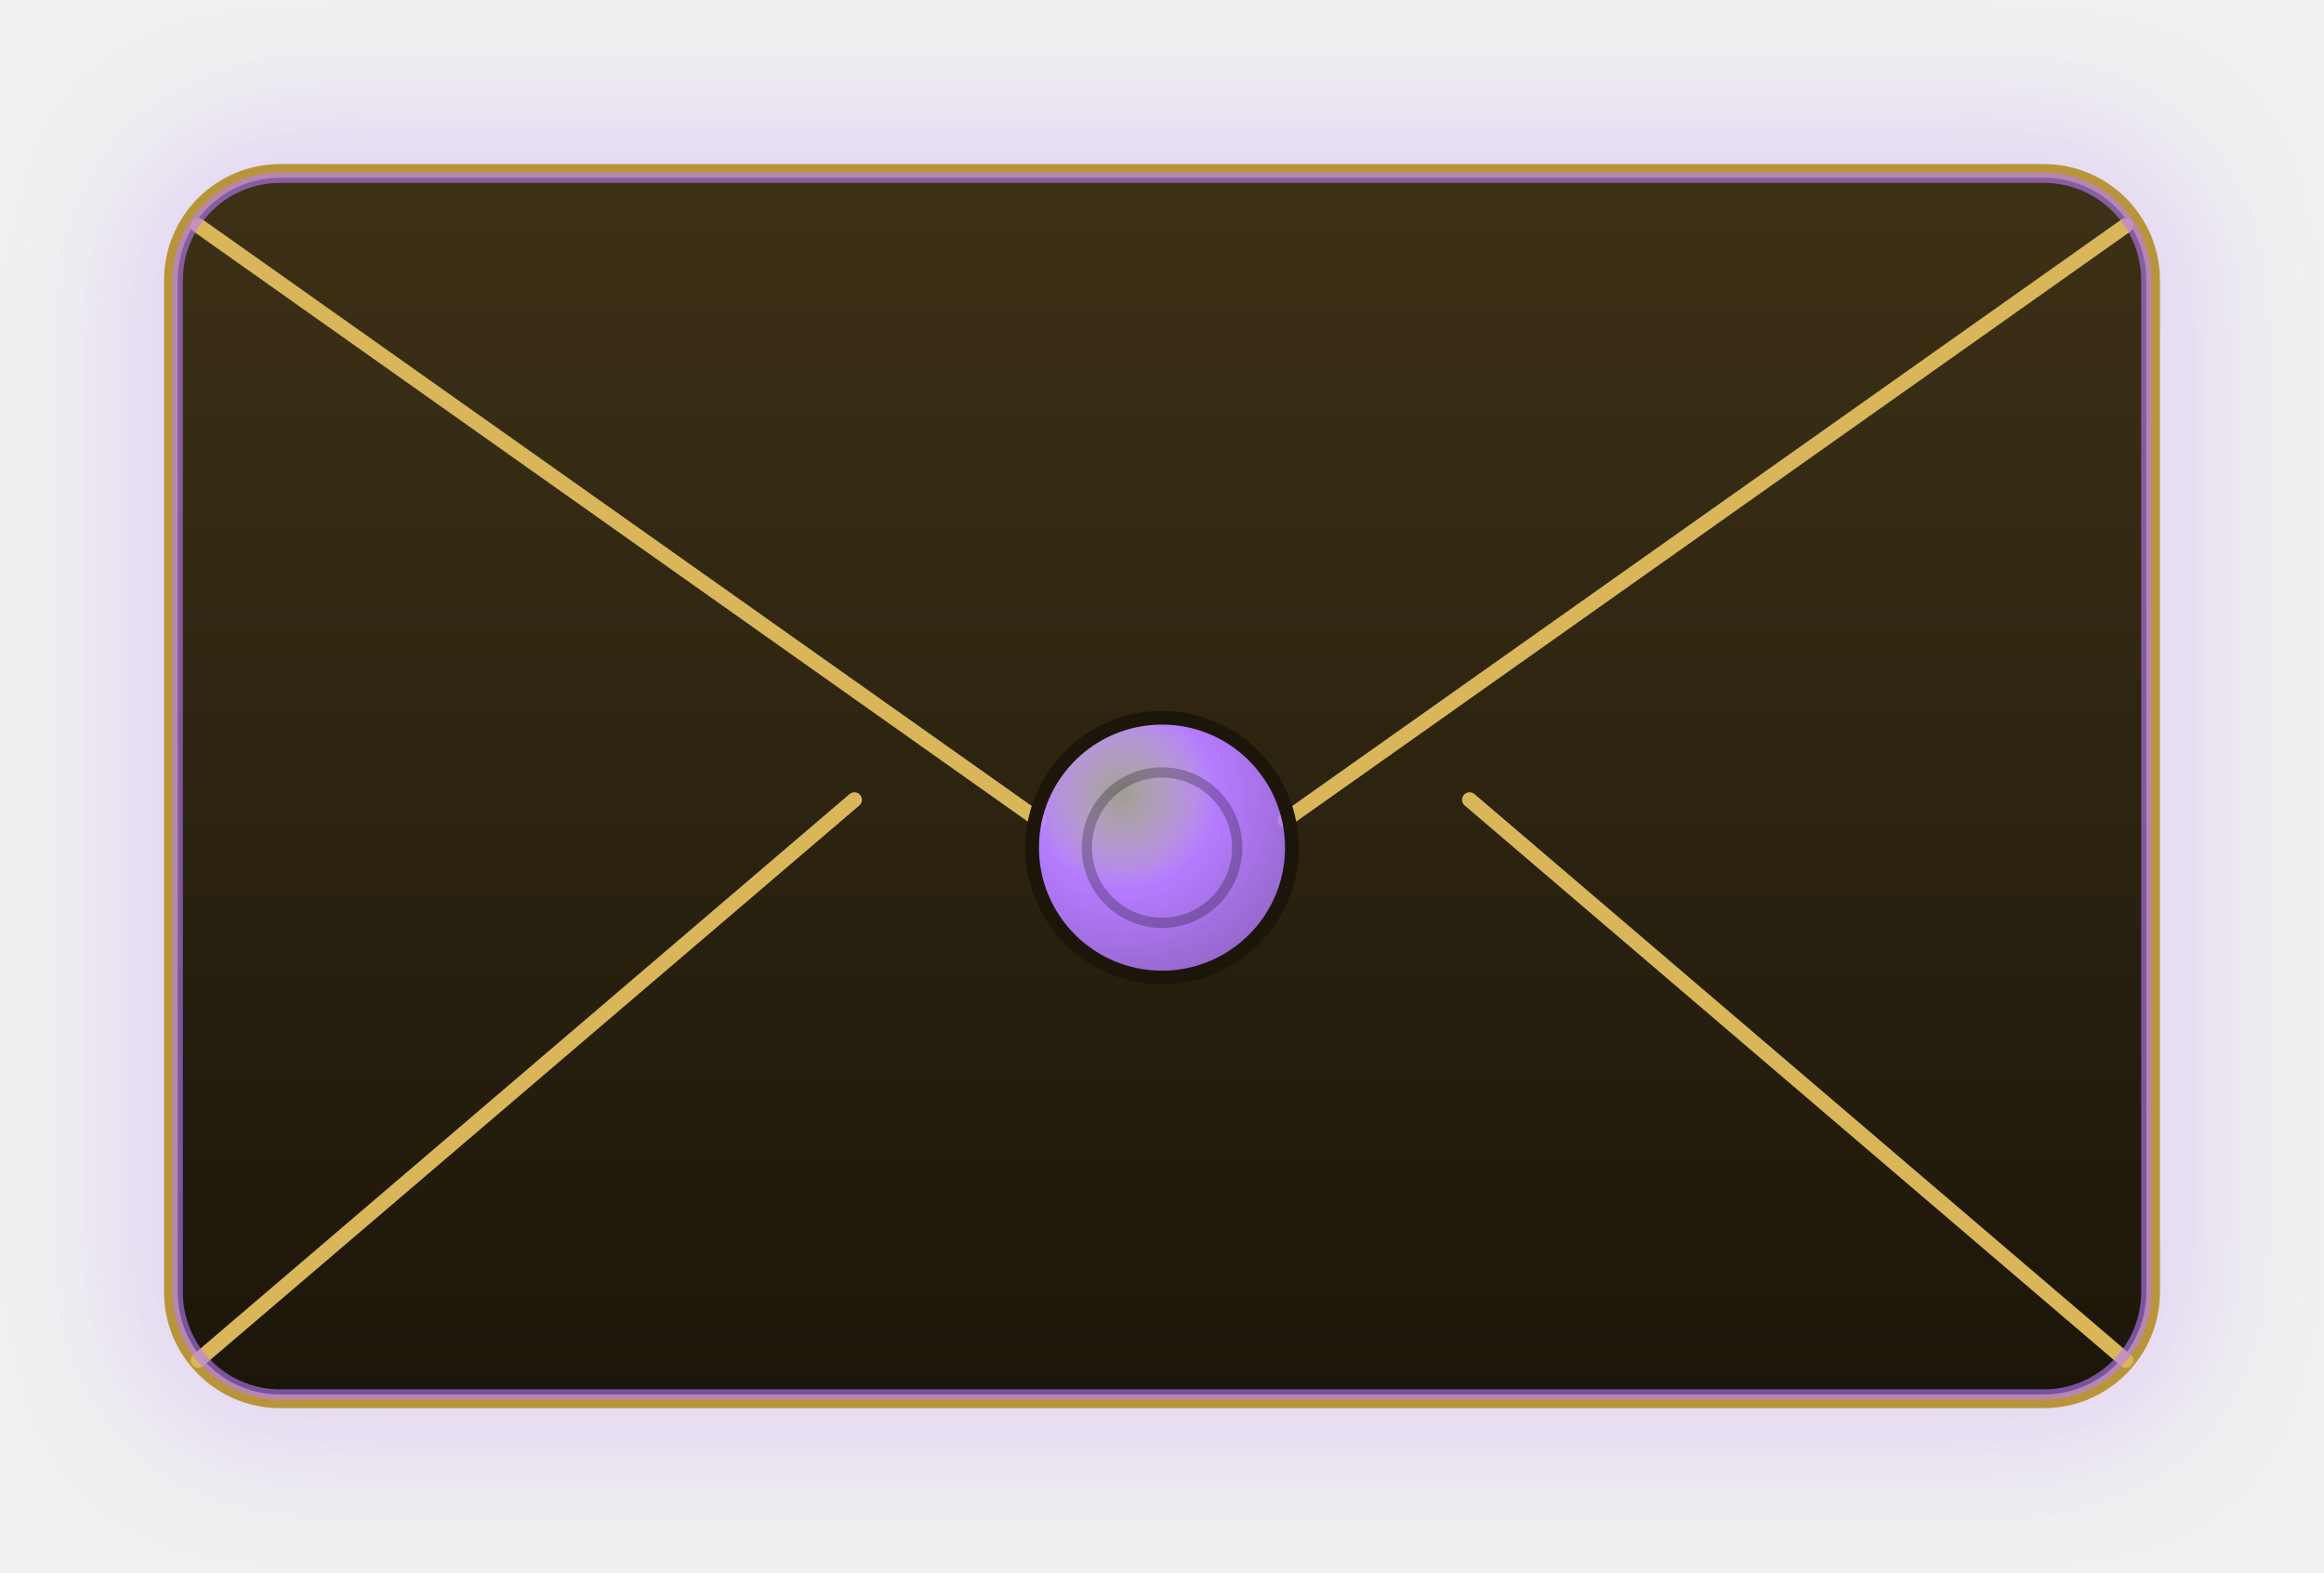
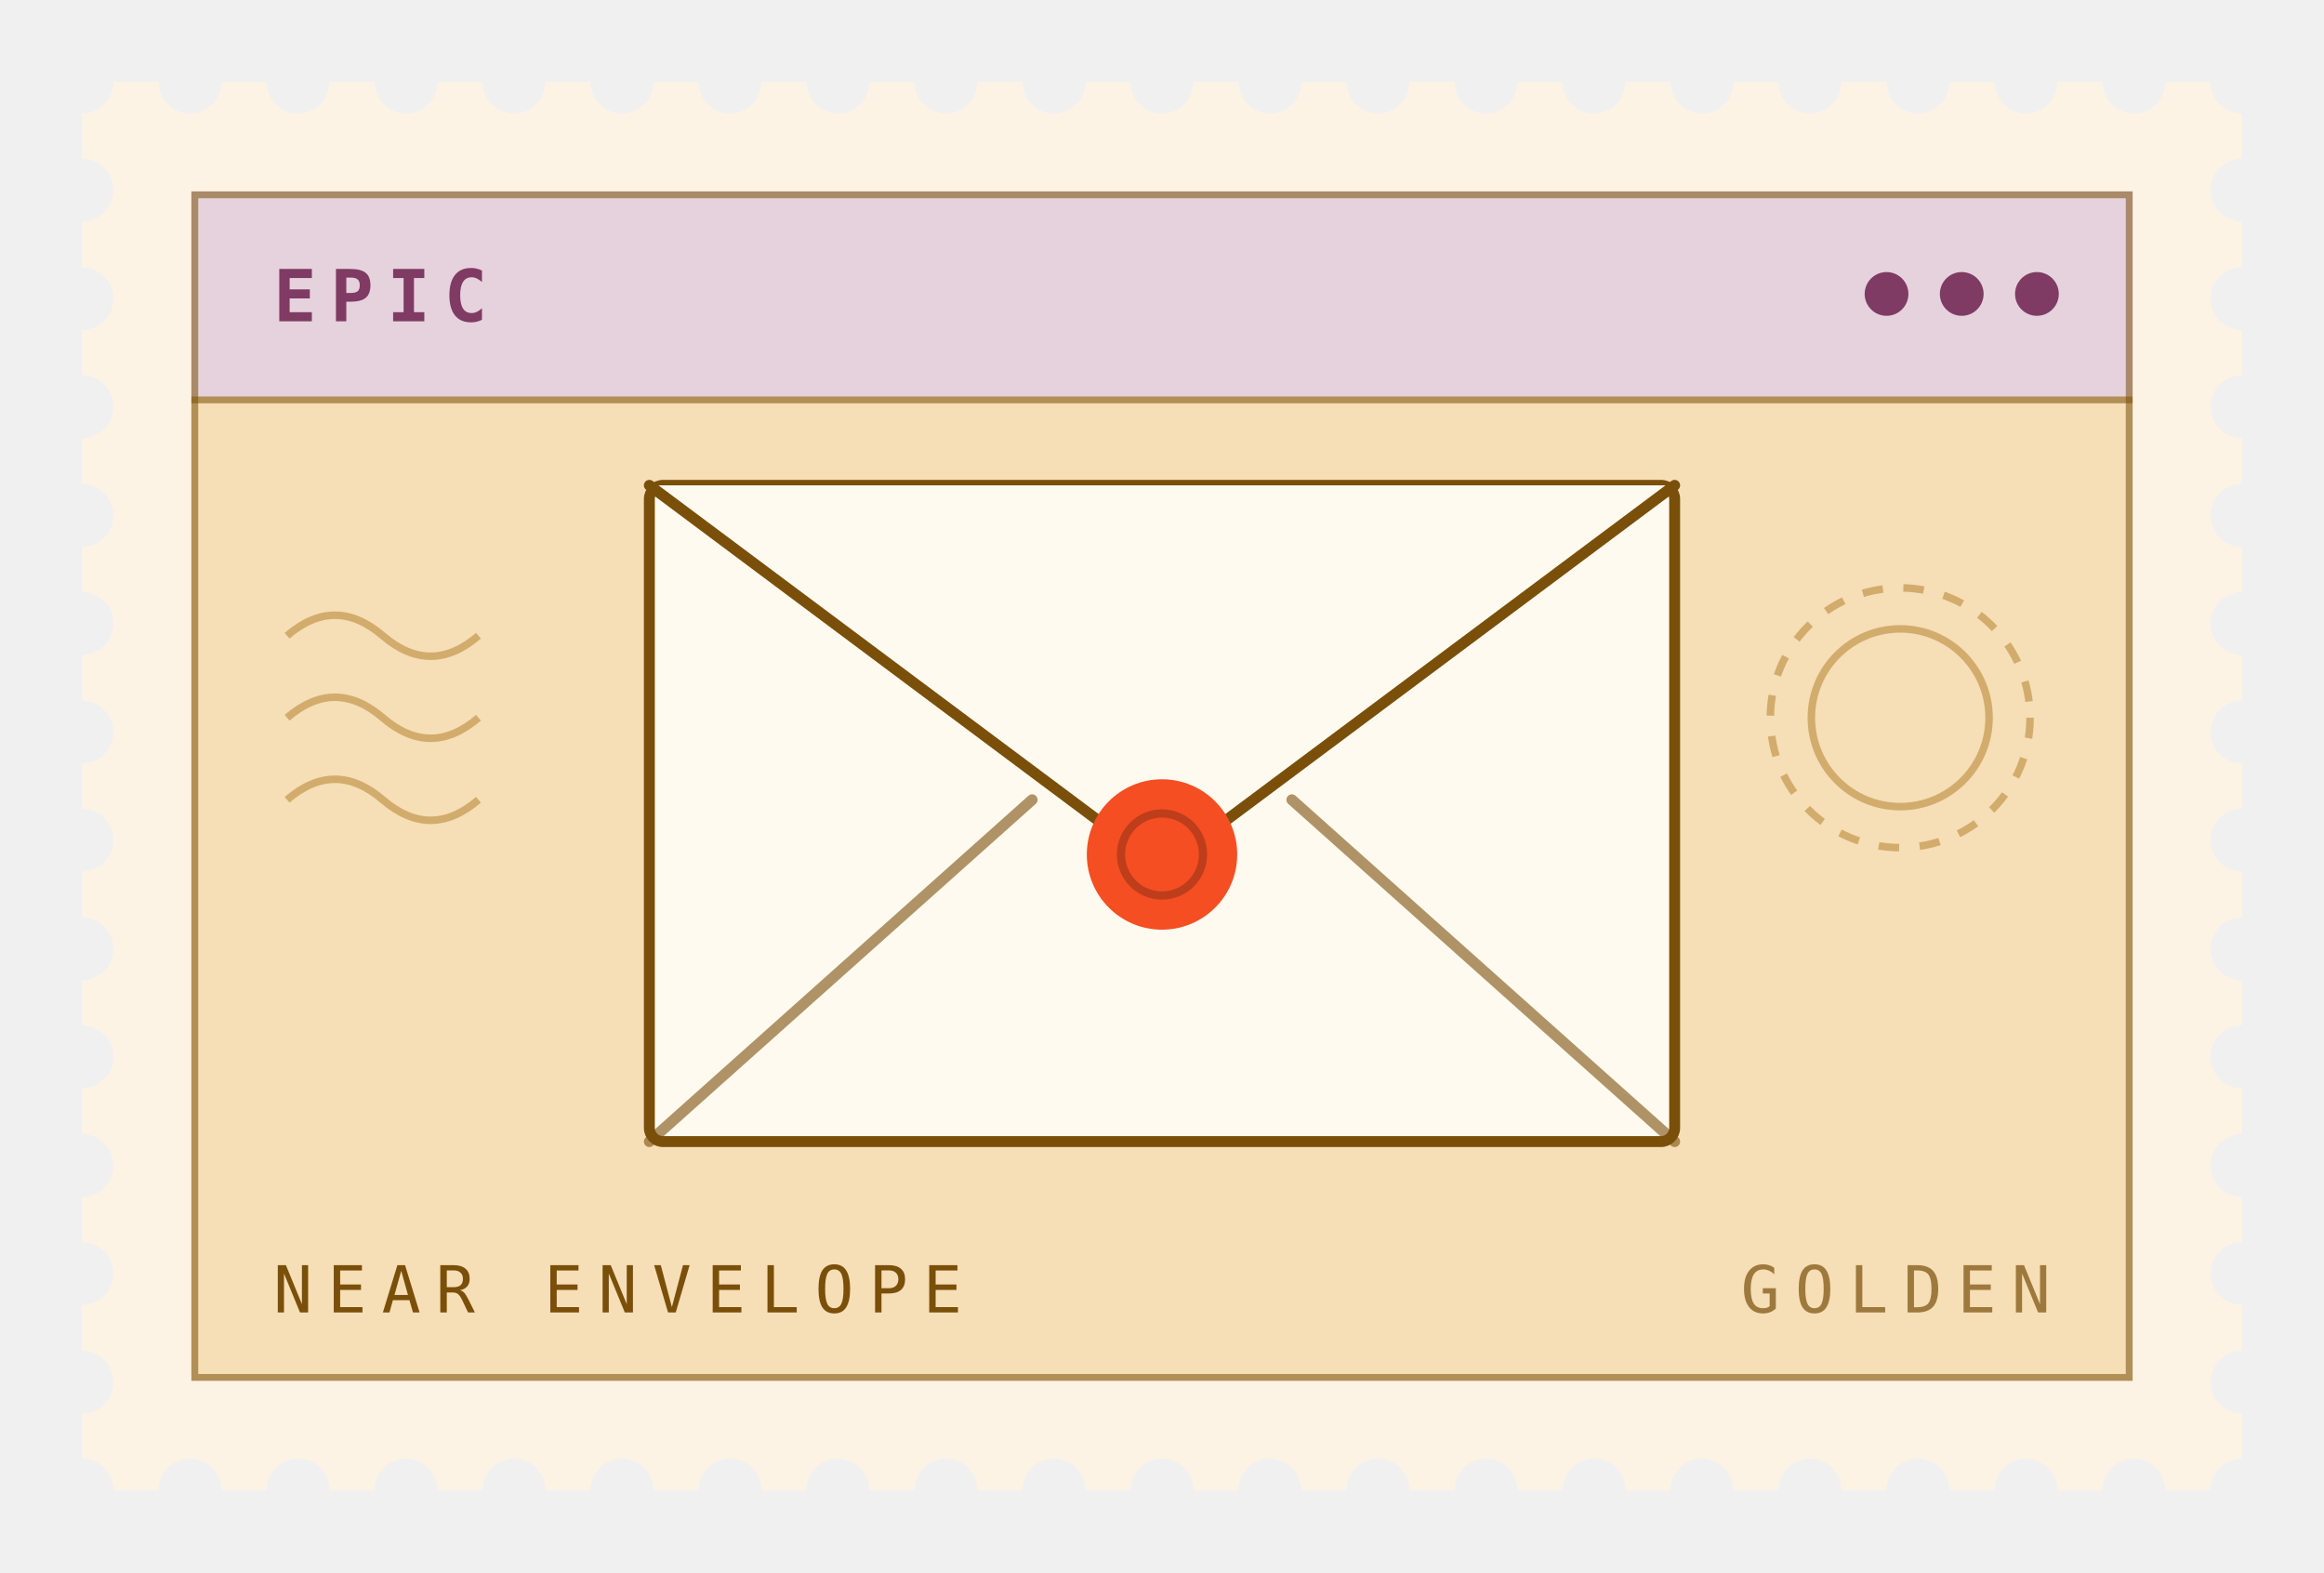
- <svg xmlns="http://www.w3.org/2000/svg" viewBox="0 0 340 230" role="img" aria-label="Envelope">
+ <svg xmlns="http://www.w3.org/2000/svg" viewBox="0 0 340 230" role="img" aria-label="GOLDEN envelope, EPIC">
  <defs>
-     <linearGradient id="body" x1="0" y1="0" x2="0" y2="1">
-       <stop offset="0" stop-color="#3d3116" />
-       <stop offset="1" stop-color="#1c160a" />
-     </linearGradient>
-     <radialGradient id="seal" cx="0.35" cy="0.3" r="0.8">
-       <stop offset="0" stop-color="#ffffff" stop-opacity="0.55" />
-       <stop offset="0.45" stop-color="#b57bff" />
-       <stop offset="1" stop-color="#b57bff" stop-opacity="0.75" />
-     </radialGradient>
-     <filter id="glow" x="-30%" y="-30%" width="160%" height="160%">
-       <feGaussianBlur stdDeviation="9" />
-     </filter>
+     <mask id="perf">
+       <rect width="340" height="230" fill="#fff" />
+       <g fill="#000">
+         <circle cx="12.0" cy="12.0" r="4.6" />
+         <circle cx="27.8" cy="12.0" r="4.6" />
+         <circle cx="43.6" cy="12.0" r="4.6" />
+         <circle cx="59.4" cy="12.0" r="4.6" />
+         <circle cx="75.2" cy="12.0" r="4.6" />
+         <circle cx="91.0" cy="12.0" r="4.6" />
+         <circle cx="106.8" cy="12.0" r="4.6" />
+         <circle cx="122.6" cy="12.0" r="4.6" />
+         <circle cx="138.4" cy="12.0" r="4.6" />
+         <circle cx="154.2" cy="12.0" r="4.6" />
+         <circle cx="170.0" cy="12.0" r="4.6" />
+         <circle cx="185.8" cy="12.0" r="4.6" />
+         <circle cx="201.6" cy="12.0" r="4.6" />
+         <circle cx="217.4" cy="12.0" r="4.6" />
+         <circle cx="233.2" cy="12.0" r="4.6" />
+         <circle cx="249.0" cy="12.0" r="4.6" />
+         <circle cx="264.8" cy="12.0" r="4.6" />
+         <circle cx="280.6" cy="12.0" r="4.6" />
+         <circle cx="296.4" cy="12.0" r="4.6" />
+         <circle cx="312.2" cy="12.0" r="4.6" />
+         <circle cx="328.0" cy="12.0" r="4.6" />
+         <circle cx="12.0" cy="218.0" r="4.6" />
+         <circle cx="27.8" cy="218.0" r="4.6" />
+         <circle cx="43.6" cy="218.0" r="4.6" />
+         <circle cx="59.4" cy="218.0" r="4.6" />
+         <circle cx="75.2" cy="218.0" r="4.6" />
+         <circle cx="91.0" cy="218.0" r="4.6" />
+         <circle cx="106.8" cy="218.0" r="4.6" />
+         <circle cx="122.6" cy="218.0" r="4.6" />
+         <circle cx="138.4" cy="218.0" r="4.6" />
+         <circle cx="154.2" cy="218.0" r="4.6" />
+         <circle cx="170.0" cy="218.0" r="4.6" />
+         <circle cx="185.8" cy="218.0" r="4.6" />
+         <circle cx="201.6" cy="218.0" r="4.6" />
+         <circle cx="217.4" cy="218.0" r="4.6" />
+         <circle cx="233.2" cy="218.0" r="4.6" />
+         <circle cx="249.0" cy="218.0" r="4.6" />
+         <circle cx="264.8" cy="218.0" r="4.6" />
+         <circle cx="280.6" cy="218.0" r="4.6" />
+         <circle cx="296.4" cy="218.0" r="4.6" />
+         <circle cx="312.2" cy="218.0" r="4.6" />
+         <circle cx="328.0" cy="218.0" r="4.6" />
+         <circle cx="12.0" cy="12.0" r="4.6" />
+         <circle cx="12.0" cy="27.8" r="4.6" />
+         <circle cx="12.0" cy="43.7" r="4.6" />
+         <circle cx="12.0" cy="59.5" r="4.6" />
+         <circle cx="12.0" cy="75.4" r="4.6" />
+         <circle cx="12.0" cy="91.2" r="4.6" />
+         <circle cx="12.0" cy="107.1" r="4.6" />
+         <circle cx="12.0" cy="122.9" r="4.6" />
+         <circle cx="12.0" cy="138.8" r="4.6" />
+         <circle cx="12.0" cy="154.6" r="4.6" />
+         <circle cx="12.0" cy="170.5" r="4.6" />
+         <circle cx="12.0" cy="186.3" r="4.6" />
+         <circle cx="12.0" cy="202.2" r="4.6" />
+         <circle cx="12.0" cy="218.0" r="4.6" />
+         <circle cx="328.0" cy="12.0" r="4.6" />
+         <circle cx="328.0" cy="27.8" r="4.6" />
+         <circle cx="328.0" cy="43.7" r="4.6" />
+         <circle cx="328.0" cy="59.5" r="4.6" />
+         <circle cx="328.0" cy="75.4" r="4.6" />
+         <circle cx="328.0" cy="91.2" r="4.6" />
+         <circle cx="328.0" cy="107.1" r="4.6" />
+         <circle cx="328.0" cy="122.9" r="4.6" />
+         <circle cx="328.0" cy="138.8" r="4.6" />
+         <circle cx="328.0" cy="154.6" r="4.6" />
+         <circle cx="328.0" cy="170.5" r="4.6" />
+         <circle cx="328.0" cy="186.3" r="4.6" />
+         <circle cx="328.0" cy="202.2" r="4.6" />
+         <circle cx="328.0" cy="218.0" r="4.6" />
+       </g>
+     </mask>
  </defs>
-   <rect x="25" y="25" width="290" height="180" rx="16" fill="none" stroke="#b57bff" stroke-width="6" opacity="0.6" filter="url(#glow)" />
-   <rect x="25" y="25" width="290" height="180" rx="16" fill="url(#body)" stroke="#b8953a" stroke-width="2" />
-   <g fill="none" stroke="#d9b65a" stroke-width="2.2" stroke-linecap="round">
-     <path d="M29 33 L152 120 M311 33 L188 120" />
-     <path d="M29 199 L125 117 M311 199 L215 117" />
+   <rect x="12" y="12" width="316" height="206" fill="#fcf3e5" mask="url(#perf)" />
+   <rect x="28" y="28" width="284" height="174" fill="#f6deb6" />
+   <rect x="28" y="28" width="284" height="30" fill="#e5d2dd" />
+   <rect x="28.5" y="28.5" width="283" height="173" fill="none" stroke="#7a4f0a" stroke-opacity="0.55" />
+   <path d="M28 58.5 H312" stroke="#7a4f0a" stroke-opacity="0.55" />
+   <text x="40" y="47" font-family="ui-monospace, 'IBM Plex Mono', Menlo, Consolas, monospace" font-size="10.5" font-weight="600" letter-spacing="2" fill="#7f3b63">EPIC</text>
+   <circle cx="298" cy="43" r="3.2" fill="#7f3b63" />
+   <circle cx="287" cy="43" r="3.2" fill="#7f3b63" />
+   <circle cx="276" cy="43" r="3.2" fill="#7f3b63" />
+   <g stroke="#7a4f0a" stroke-width="1.6" stroke-linejoin="round" stroke-linecap="round">
+     <rect x="95" y="71" width="150" height="96" rx="2" fill="#fffaf0" />
+     <path d="M95 167 L151 117 M245 167 L189 117" fill="none" stroke-opacity="0.6" />
+     <path d="M95 71 L170 127 L245 71" fill="#fffaf0" />
  </g>
-   <rect x="26" y="26" width="288" height="178" rx="15" fill="none" stroke="#b57bff" stroke-opacity="0.6" stroke-width="1.5" />
-   <circle cx="170" cy="124" r="19" fill="url(#seal)" stroke="#1c160a" stroke-width="2" />
-   <circle cx="170" cy="124" r="11" fill="none" stroke="#000" stroke-opacity="0.25" stroke-width="1.5" />
+   <circle cx="170" cy="125" r="11" fill="#f44e22" />
+   <circle cx="170" cy="125" r="6" fill="none" stroke="#000" stroke-opacity="0.22" stroke-width="1.2" />
+   <g fill="none" stroke="#c9a05a" stroke-width="1.1" stroke-opacity="0.8">
+     <path d="M42 93 q7 -6 14 0 t14 0 M42 105 q7 -6 14 0 t14 0 M42 117 q7 -6 14 0 t14 0" />
+     <circle cx="278" cy="105" r="19" stroke-dasharray="3 3" />
+     <circle cx="278" cy="105" r="13" />
+   </g>
+   <text x="40" y="192" font-family="ui-monospace, 'IBM Plex Mono', Menlo, Consolas, monospace" font-size="9.5" letter-spacing="2.2" fill="#7a4f0a">NEAR ENVELOPE</text>
+   <text x="300" y="192" text-anchor="end" font-family="ui-monospace, 'IBM Plex Mono', Menlo, Consolas, monospace" font-size="9.5" letter-spacing="2.2" fill="#7a4f0a" fill-opacity="0.7">GOLDEN</text>
</svg>
